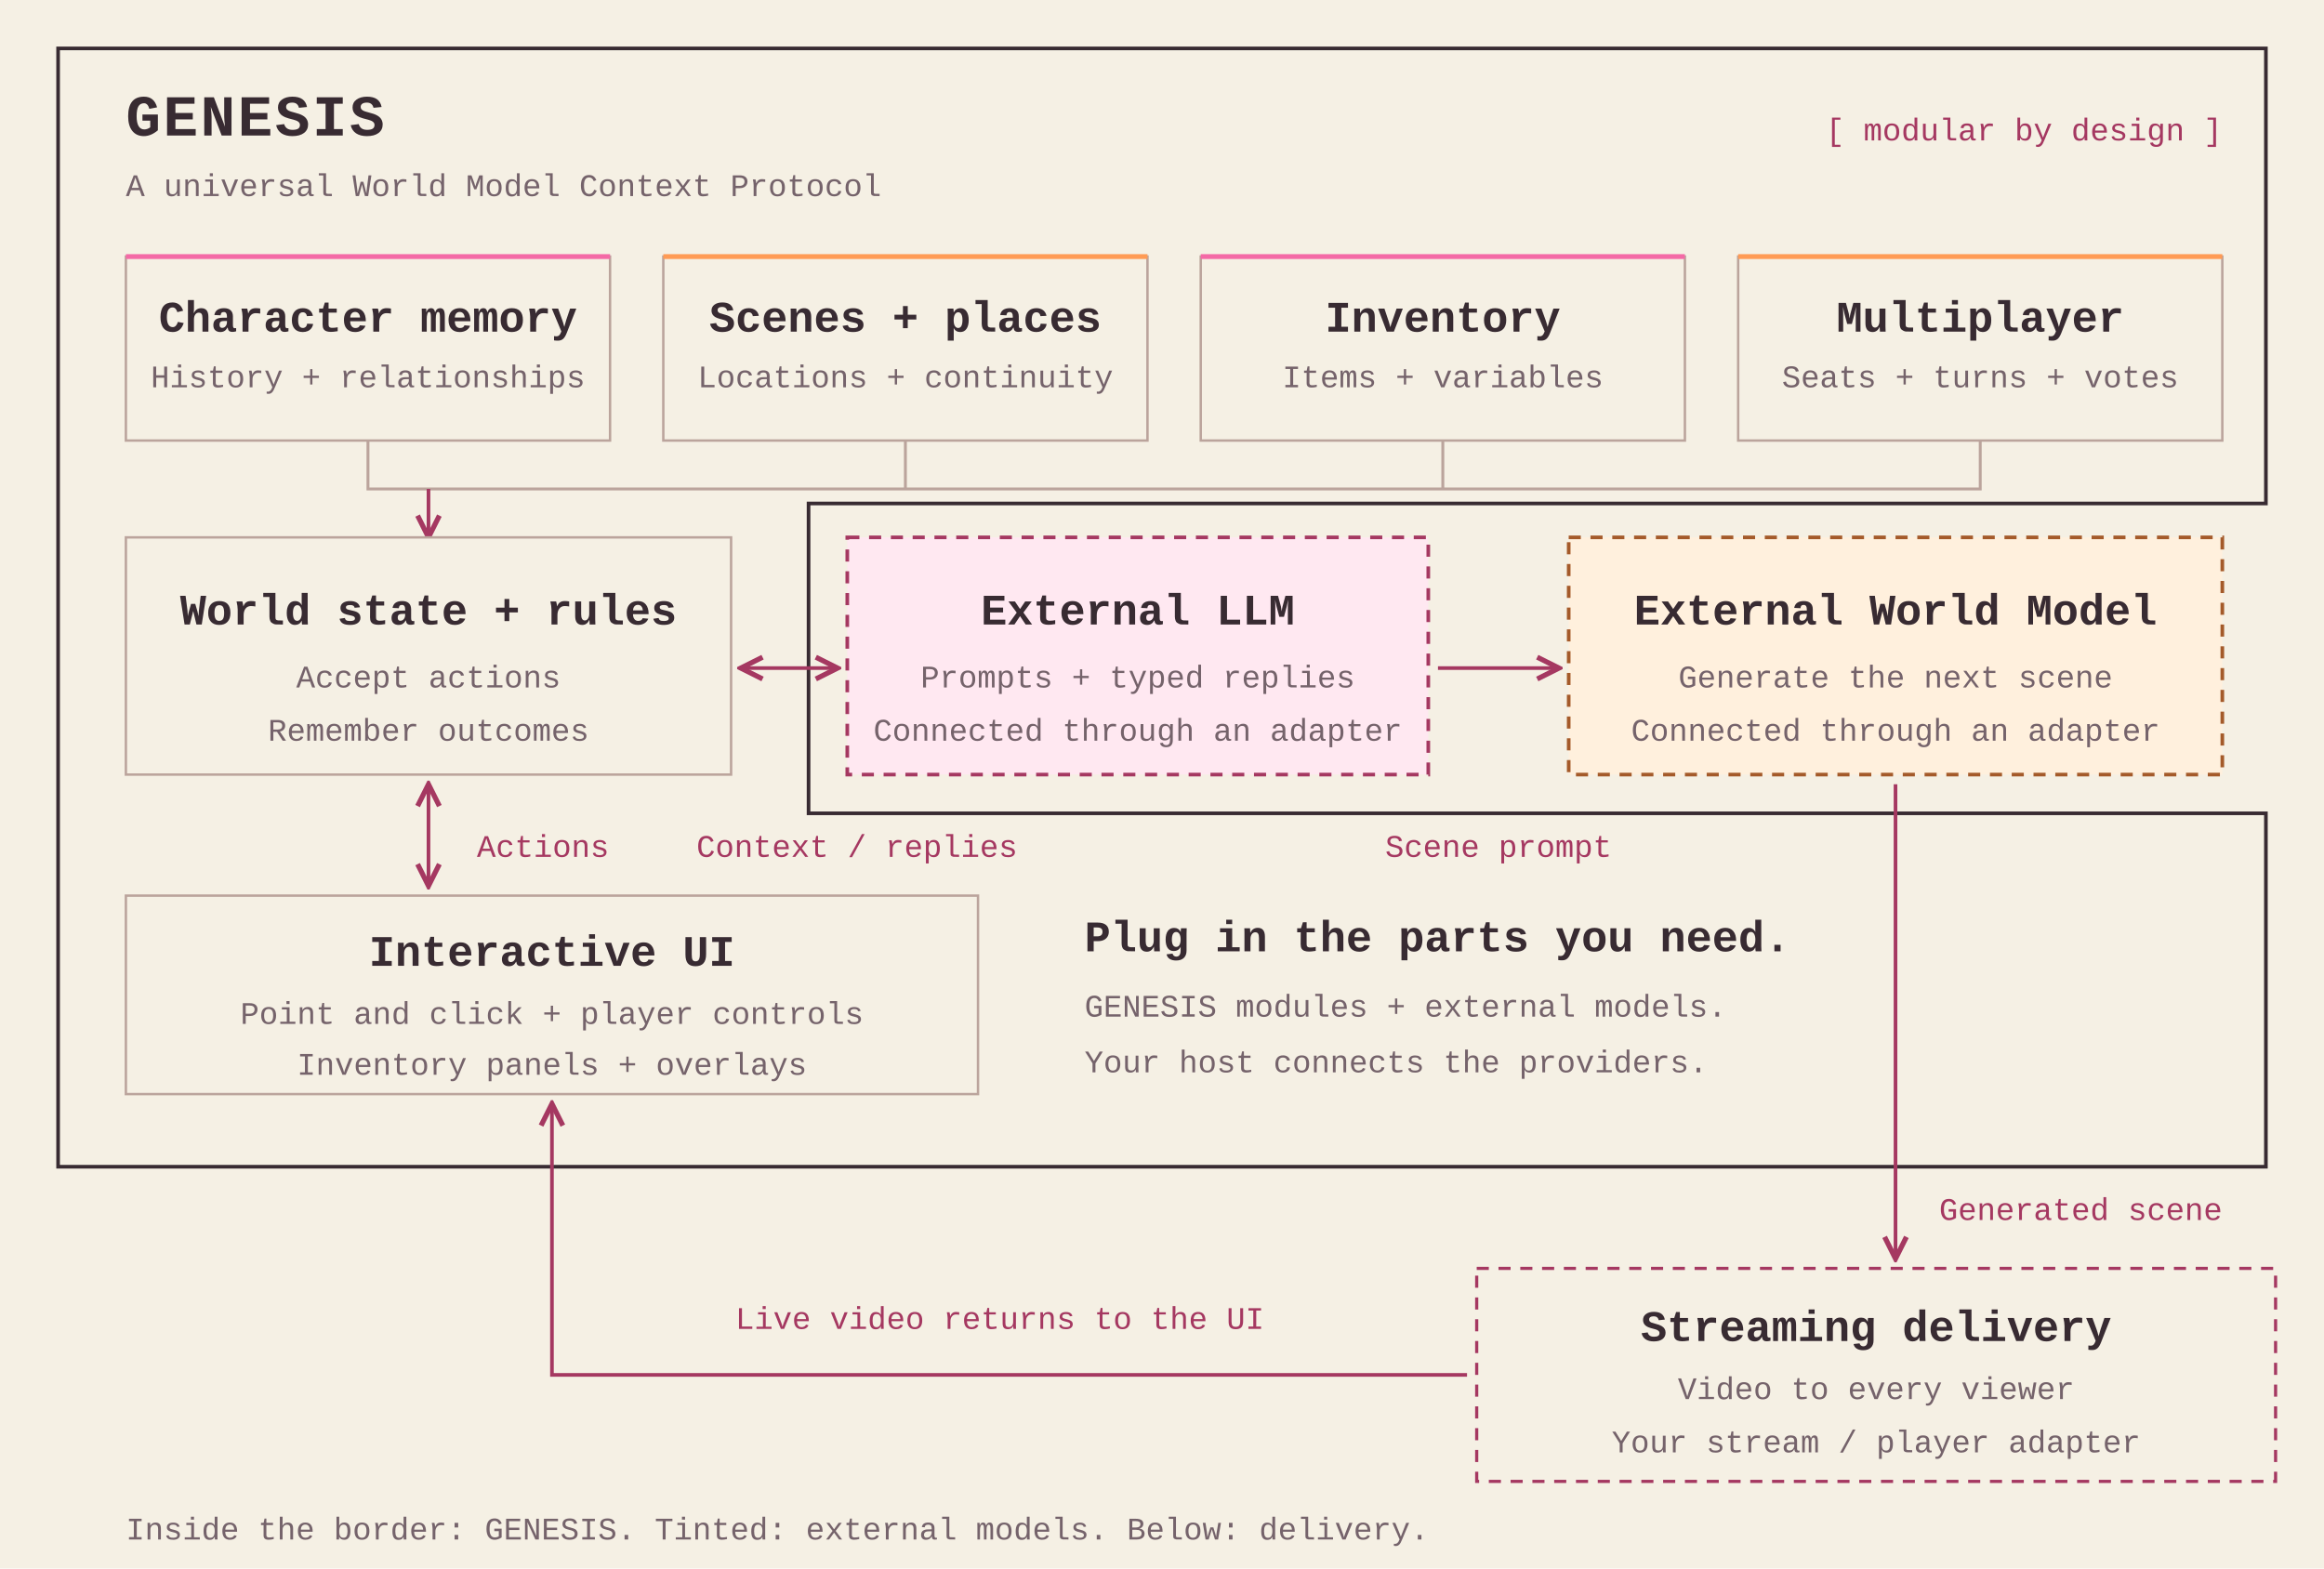
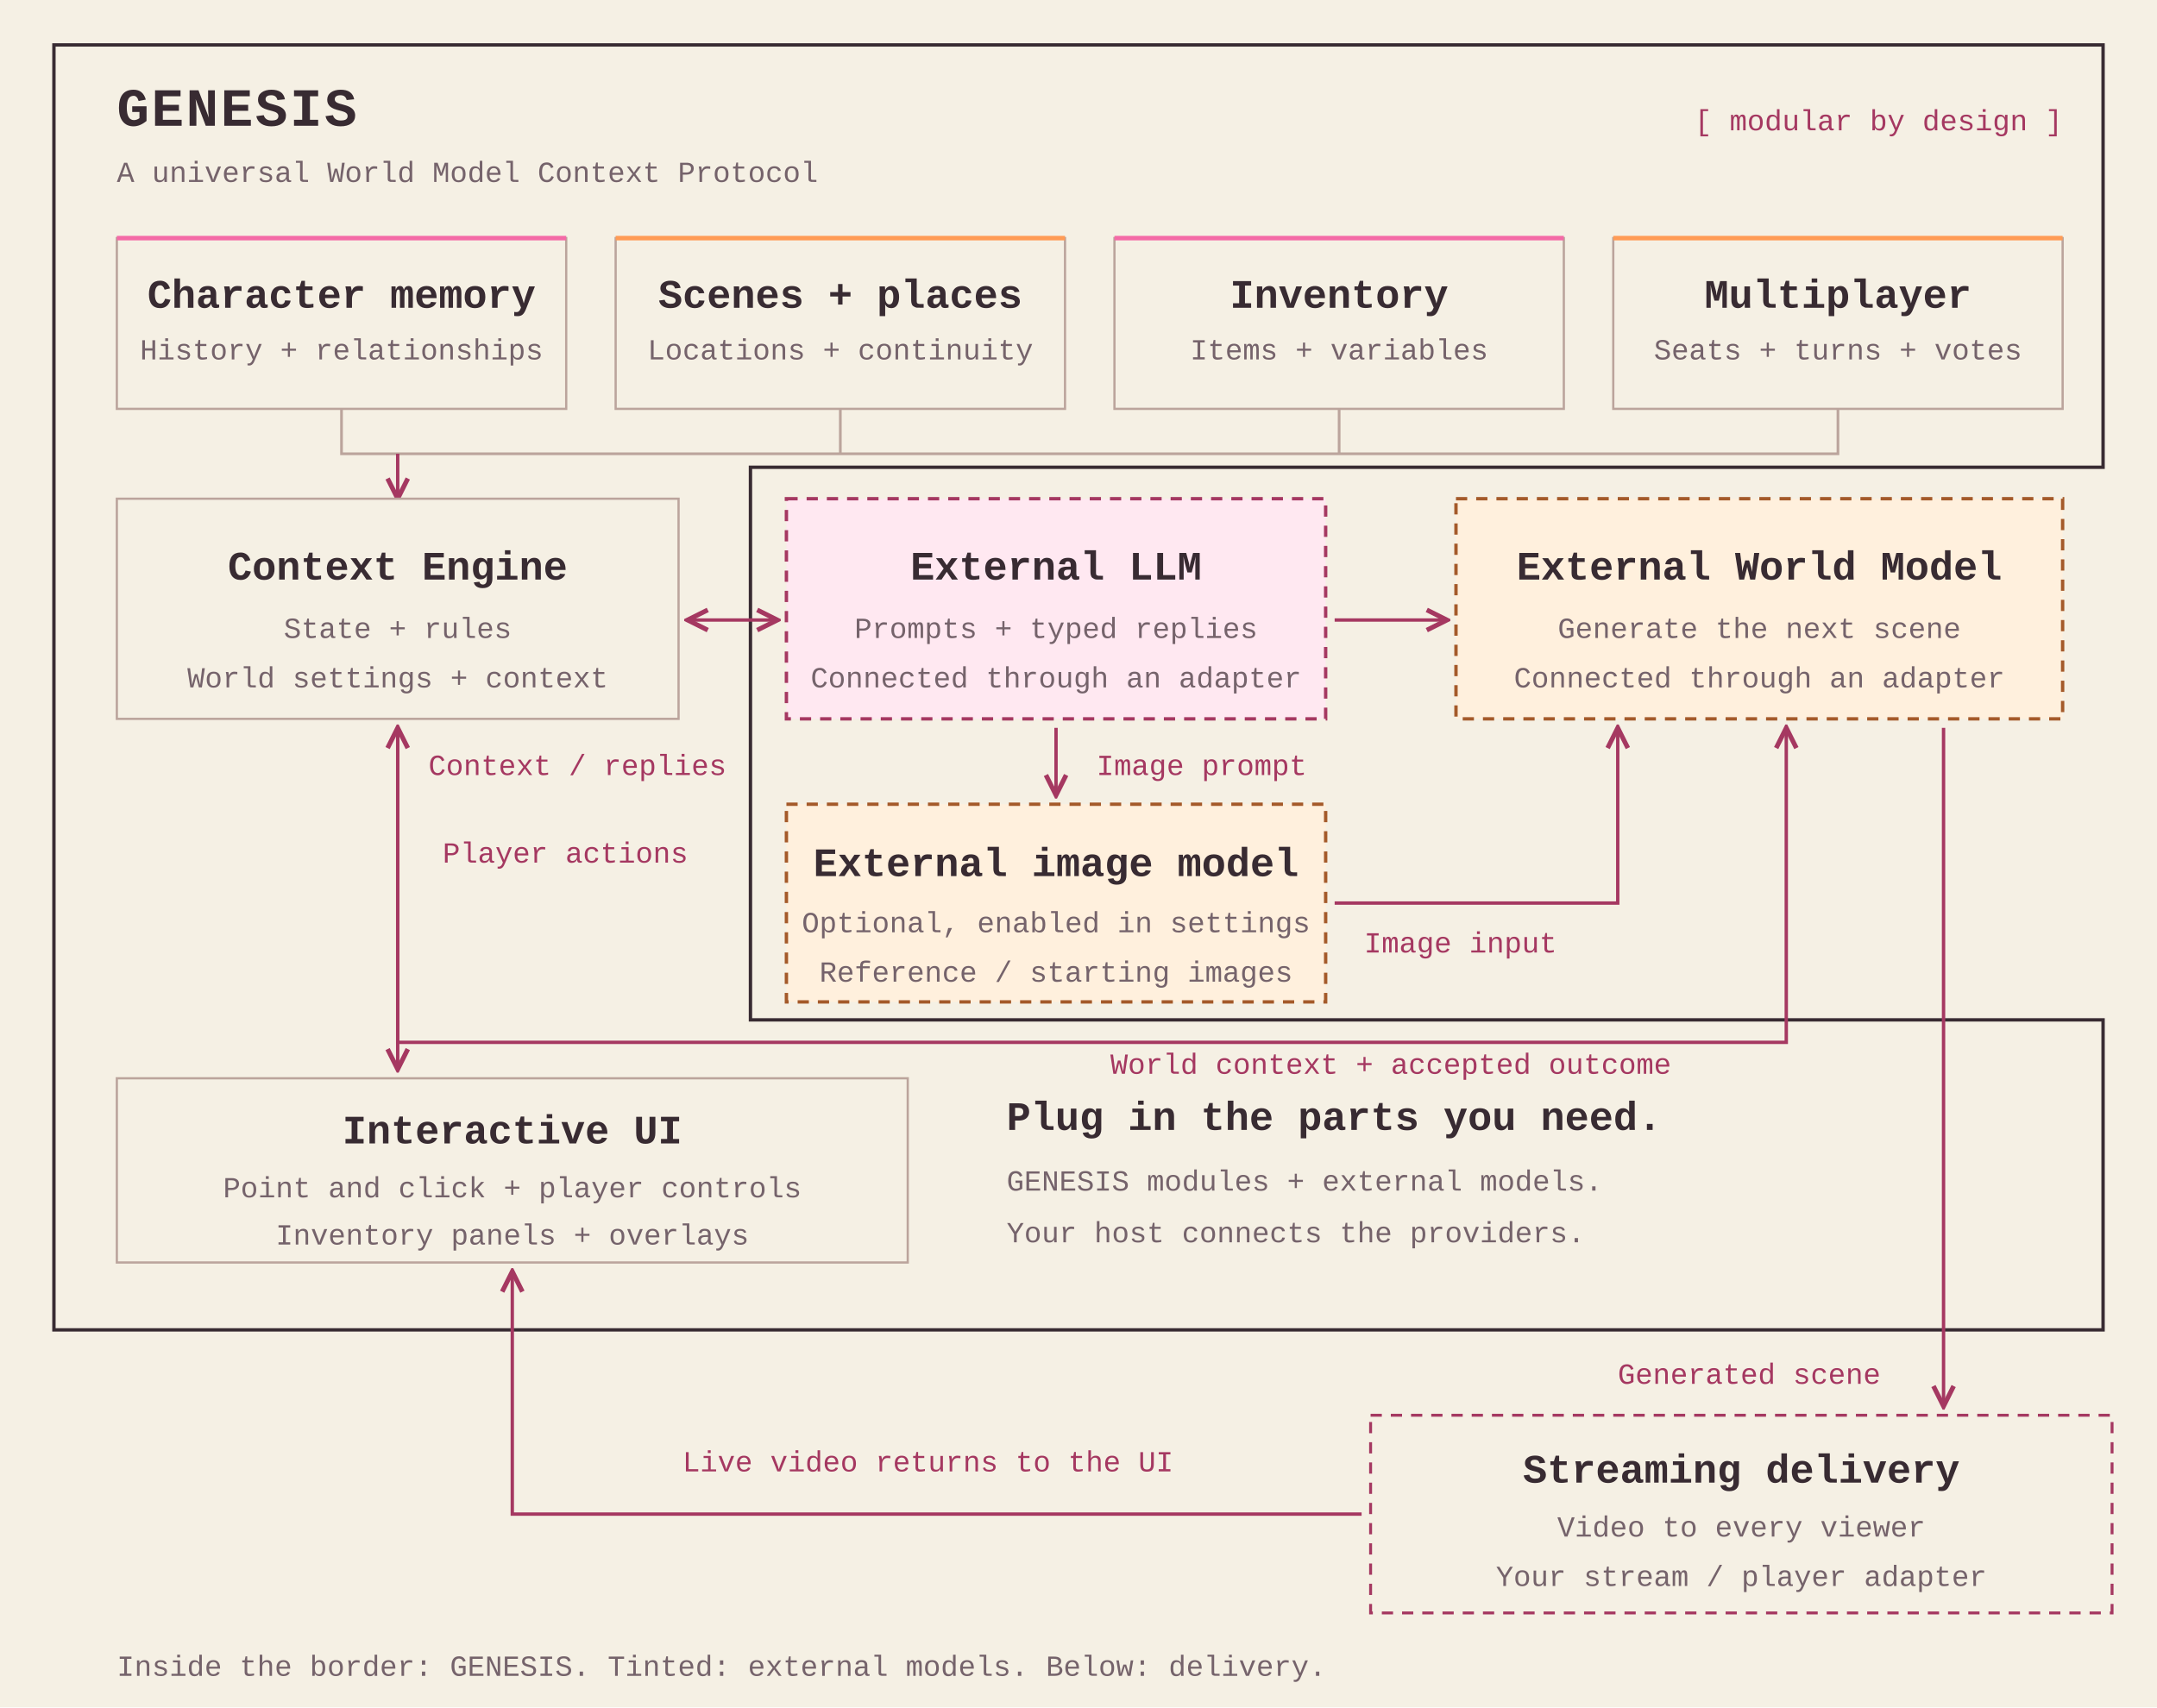
- <svg xmlns="http://www.w3.org/2000/svg" width="960" height="648" viewBox="0 0 960 648" role="img" aria-labelledby="title description">
+ <svg xmlns="http://www.w3.org/2000/svg" width="960" height="760" viewBox="0 0 960 760" role="img" aria-labelledby="title description">
  <defs>
    <marker id="arrow" markerWidth="8" markerHeight="8" refX="7" refY="4" orient="auto-start-reverse">
      <path d="M1 1L7 4L1 7" fill="none" stroke="#a53861" stroke-width="1.4" />
    </marker>
  </defs>
  <style>
    text{font-family:ui-monospace,SFMono-Regular,Menlo,Consolas,"Liberation Mono",monospace;fill:#382b32}
    .title{font-size:24px;font-weight:700;letter-spacing:1px}
    .label{font-size:18px;font-weight:700}
    .detail{font-size:13px;fill:#75636b}
    .caption{font-size:13px;fill:#a53861}
    .node{fill:#f5f0e4;stroke:#bba49c;stroke-width:1}
    .adapter{fill:#f5f0e4;stroke:#a53861;stroke-width:1.3;stroke-dasharray:5 4}
    .external{stroke-width:1.5;stroke-dasharray:5 4}
    .llm{fill:#ffe8f1;stroke:#a53861}
    .world{fill:#fff0dd;stroke:#a45a2a}
    .flow{fill:none;stroke:#a53861;stroke-width:1.5;marker-end:url(#arrow)}
    .context{fill:none;stroke:#bba49c;stroke-width:1.2}
  </style>
-   <rect width="960" height="648" fill="#f5f0e4" />
-   <path d="M24 20H936V208H334V336H936V482H24Z" fill="none" stroke="#382b32" stroke-width="1.5" />
+   <rect width="960" height="760" fill="#f5f0e4" />
+   <path d="M24 20H936V208H334V454H936V592H24Z" fill="none" stroke="#382b32" stroke-width="1.5" />
  <text x="52" y="56" class="title">GENESIS</text>
  <text x="52" y="81" class="detail">A universal World Model Context Protocol</text>
  <text x="918" y="58" text-anchor="end" class="caption">[ modular by design ]</text>
  <g text-anchor="middle">
    <rect x="52" y="106" width="200" height="76" class="node" />
    <path d="M52 106H252" stroke="#f46aa6" stroke-width="2" />
    <text x="152" y="137" class="label">Character memory</text>
    <text x="152" y="160" class="detail">History + relationships</text>
    <rect x="274" y="106" width="200" height="76" class="node" />
    <path d="M274 106H474" stroke="#ff9b55" stroke-width="2" />
    <text x="374" y="137" class="label">Scenes + places</text>
    <text x="374" y="160" class="detail">Locations + continuity</text>
    <rect x="496" y="106" width="200" height="76" class="node" />
    <path d="M496 106H696" stroke="#f46aa6" stroke-width="2" />
    <text x="596" y="137" class="label">Inventory</text>
    <text x="596" y="160" class="detail">Items + variables</text>
    <rect x="718" y="106" width="200" height="76" class="node" />
    <path d="M718 106H918" stroke="#ff9b55" stroke-width="2" />
    <text x="818" y="137" class="label">Multiplayer</text>
    <text x="818" y="160" class="detail">Seats + turns + votes</text>
  </g>
  <path class="context" d="M152 182V202H818V182M374 182V202M596 182V202" />
  <path class="flow" d="M177 202V222" />
  <g text-anchor="middle">
    <rect x="52" y="222" width="250" height="98" class="node" />
-     <text x="177" y="258" class="label">World state + rules</text>
-     <text x="177" y="284" class="detail">Accept actions</text>
-     <text x="177" y="306" class="detail">Remember outcomes</text>
+     <text x="177" y="258" class="label">Context Engine</text>
+     <text x="177" y="284" class="detail">State + rules</text>
+     <text x="177" y="306" class="detail">World settings + context</text>
    <rect x="350" y="222" width="240" height="98" class="external llm" />
    <text x="470" y="258" class="label">External LLM</text>
    <text x="470" y="284" class="detail">Prompts + typed replies</text>
    <text x="470" y="306" class="detail">Connected through an adapter</text>
    <rect x="648" y="222" width="270" height="98" class="external world" />
    <text x="783" y="258" class="label">External World Model</text>
    <text x="783" y="284" class="detail">Generate the next scene</text>
    <text x="783" y="306" class="detail">Connected through an adapter</text>
  </g>
  <path class="flow" marker-start="url(#arrow)" d="M306 276H346" />
-   <text x="354" y="354" text-anchor="middle" class="caption">Context / replies</text>
+   <text x="257" y="345" text-anchor="middle" class="caption">Context / replies</text>
  <path class="flow" d="M594 276H644" />
-   <text x="619" y="354" text-anchor="middle" class="caption">Scene prompt</text>
-   <path class="flow" marker-start="url(#arrow)" d="M177 324V366" />
-   <text x="197" y="354" class="caption">Actions</text>
-   <rect x="52" y="370" width="352" height="82" class="node" />
-   <text x="228" y="399" text-anchor="middle" class="label">Interactive UI</text>
-   <text x="228" y="423" text-anchor="middle" class="detail">Point and click + player controls</text>
-   <text x="228" y="444" text-anchor="middle" class="detail">Inventory panels + overlays</text>
-   <text x="448" y="393" class="label">Plug in the parts you need.</text>
-   <text x="448" y="420" class="detail">GENESIS modules + external models.</text>
-   <text x="448" y="443" class="detail">Your host connects the providers.</text>
-   <path class="flow" d="M783 324V520" />
-   <text x="801" y="504" class="caption">Generated scene</text>
-   <rect x="610" y="524" width="330" height="88" class="adapter" />
-   <text x="775" y="554" text-anchor="middle" class="label">Streaming delivery</text>
-   <text x="775" y="578" text-anchor="middle" class="detail">Video to every viewer</text>
-   <text x="775" y="600" text-anchor="middle" class="detail">Your stream / player adapter</text>
-   <path class="flow" d="M606 568H228V456" />
-   <text x="413" y="549" text-anchor="middle" class="caption">Live video returns to the UI</text>
-   <text x="52" y="636" class="detail">Inside the border: GENESIS. Tinted: external models. Below: delivery.</text>
+   <path class="flow" d="M470 324V354" />
+   <text x="488" y="345" class="caption">Image prompt</text>
+   <rect x="350" y="358" width="240" height="88" class="external world" />
+   <text x="470" y="390" text-anchor="middle" class="label">External image model</text>
+   <text x="470" y="415" text-anchor="middle" class="detail">Optional, enabled in settings</text>
+   <text x="470" y="437" text-anchor="middle" class="detail">Reference / starting images</text>
+   <path class="flow" d="M594 402H720V324" />
+   <text x="650" y="424" text-anchor="middle" class="caption">Image input</text>
+   <path class="flow" d="M177 324V464H795V324" />
+   <text x="619" y="478" text-anchor="middle" class="caption">World context + accepted outcome</text>
+   <path class="flow" marker-start="url(#arrow)" d="M177 324V476" />
+   <text x="197" y="384" class="caption">Player actions</text>
+   <rect x="52" y="480" width="352" height="82" class="node" />
+   <text x="228" y="509" text-anchor="middle" class="label">Interactive UI</text>
+   <text x="228" y="533" text-anchor="middle" class="detail">Point and click + player controls</text>
+   <text x="228" y="554" text-anchor="middle" class="detail">Inventory panels + overlays</text>
+   <text x="448" y="503" class="label">Plug in the parts you need.</text>
+   <text x="448" y="530" class="detail">GENESIS modules + external models.</text>
+   <text x="448" y="553" class="detail">Your host connects the providers.</text>
+   <path class="flow" d="M865 324V626" />
+   <text x="720" y="616" class="caption">Generated scene</text>
+   <rect x="610" y="630" width="330" height="88" class="adapter" />
+   <text x="775" y="660" text-anchor="middle" class="label">Streaming delivery</text>
+   <text x="775" y="684" text-anchor="middle" class="detail">Video to every viewer</text>
+   <text x="775" y="706" text-anchor="middle" class="detail">Your stream / player adapter</text>
+   <path class="flow" d="M606 674H228V566" />
+   <text x="413" y="655" text-anchor="middle" class="caption">Live video returns to the UI</text>
+   <text x="52" y="746" class="detail">Inside the border: GENESIS. Tinted: external models. Below: delivery.</text>
</svg>
